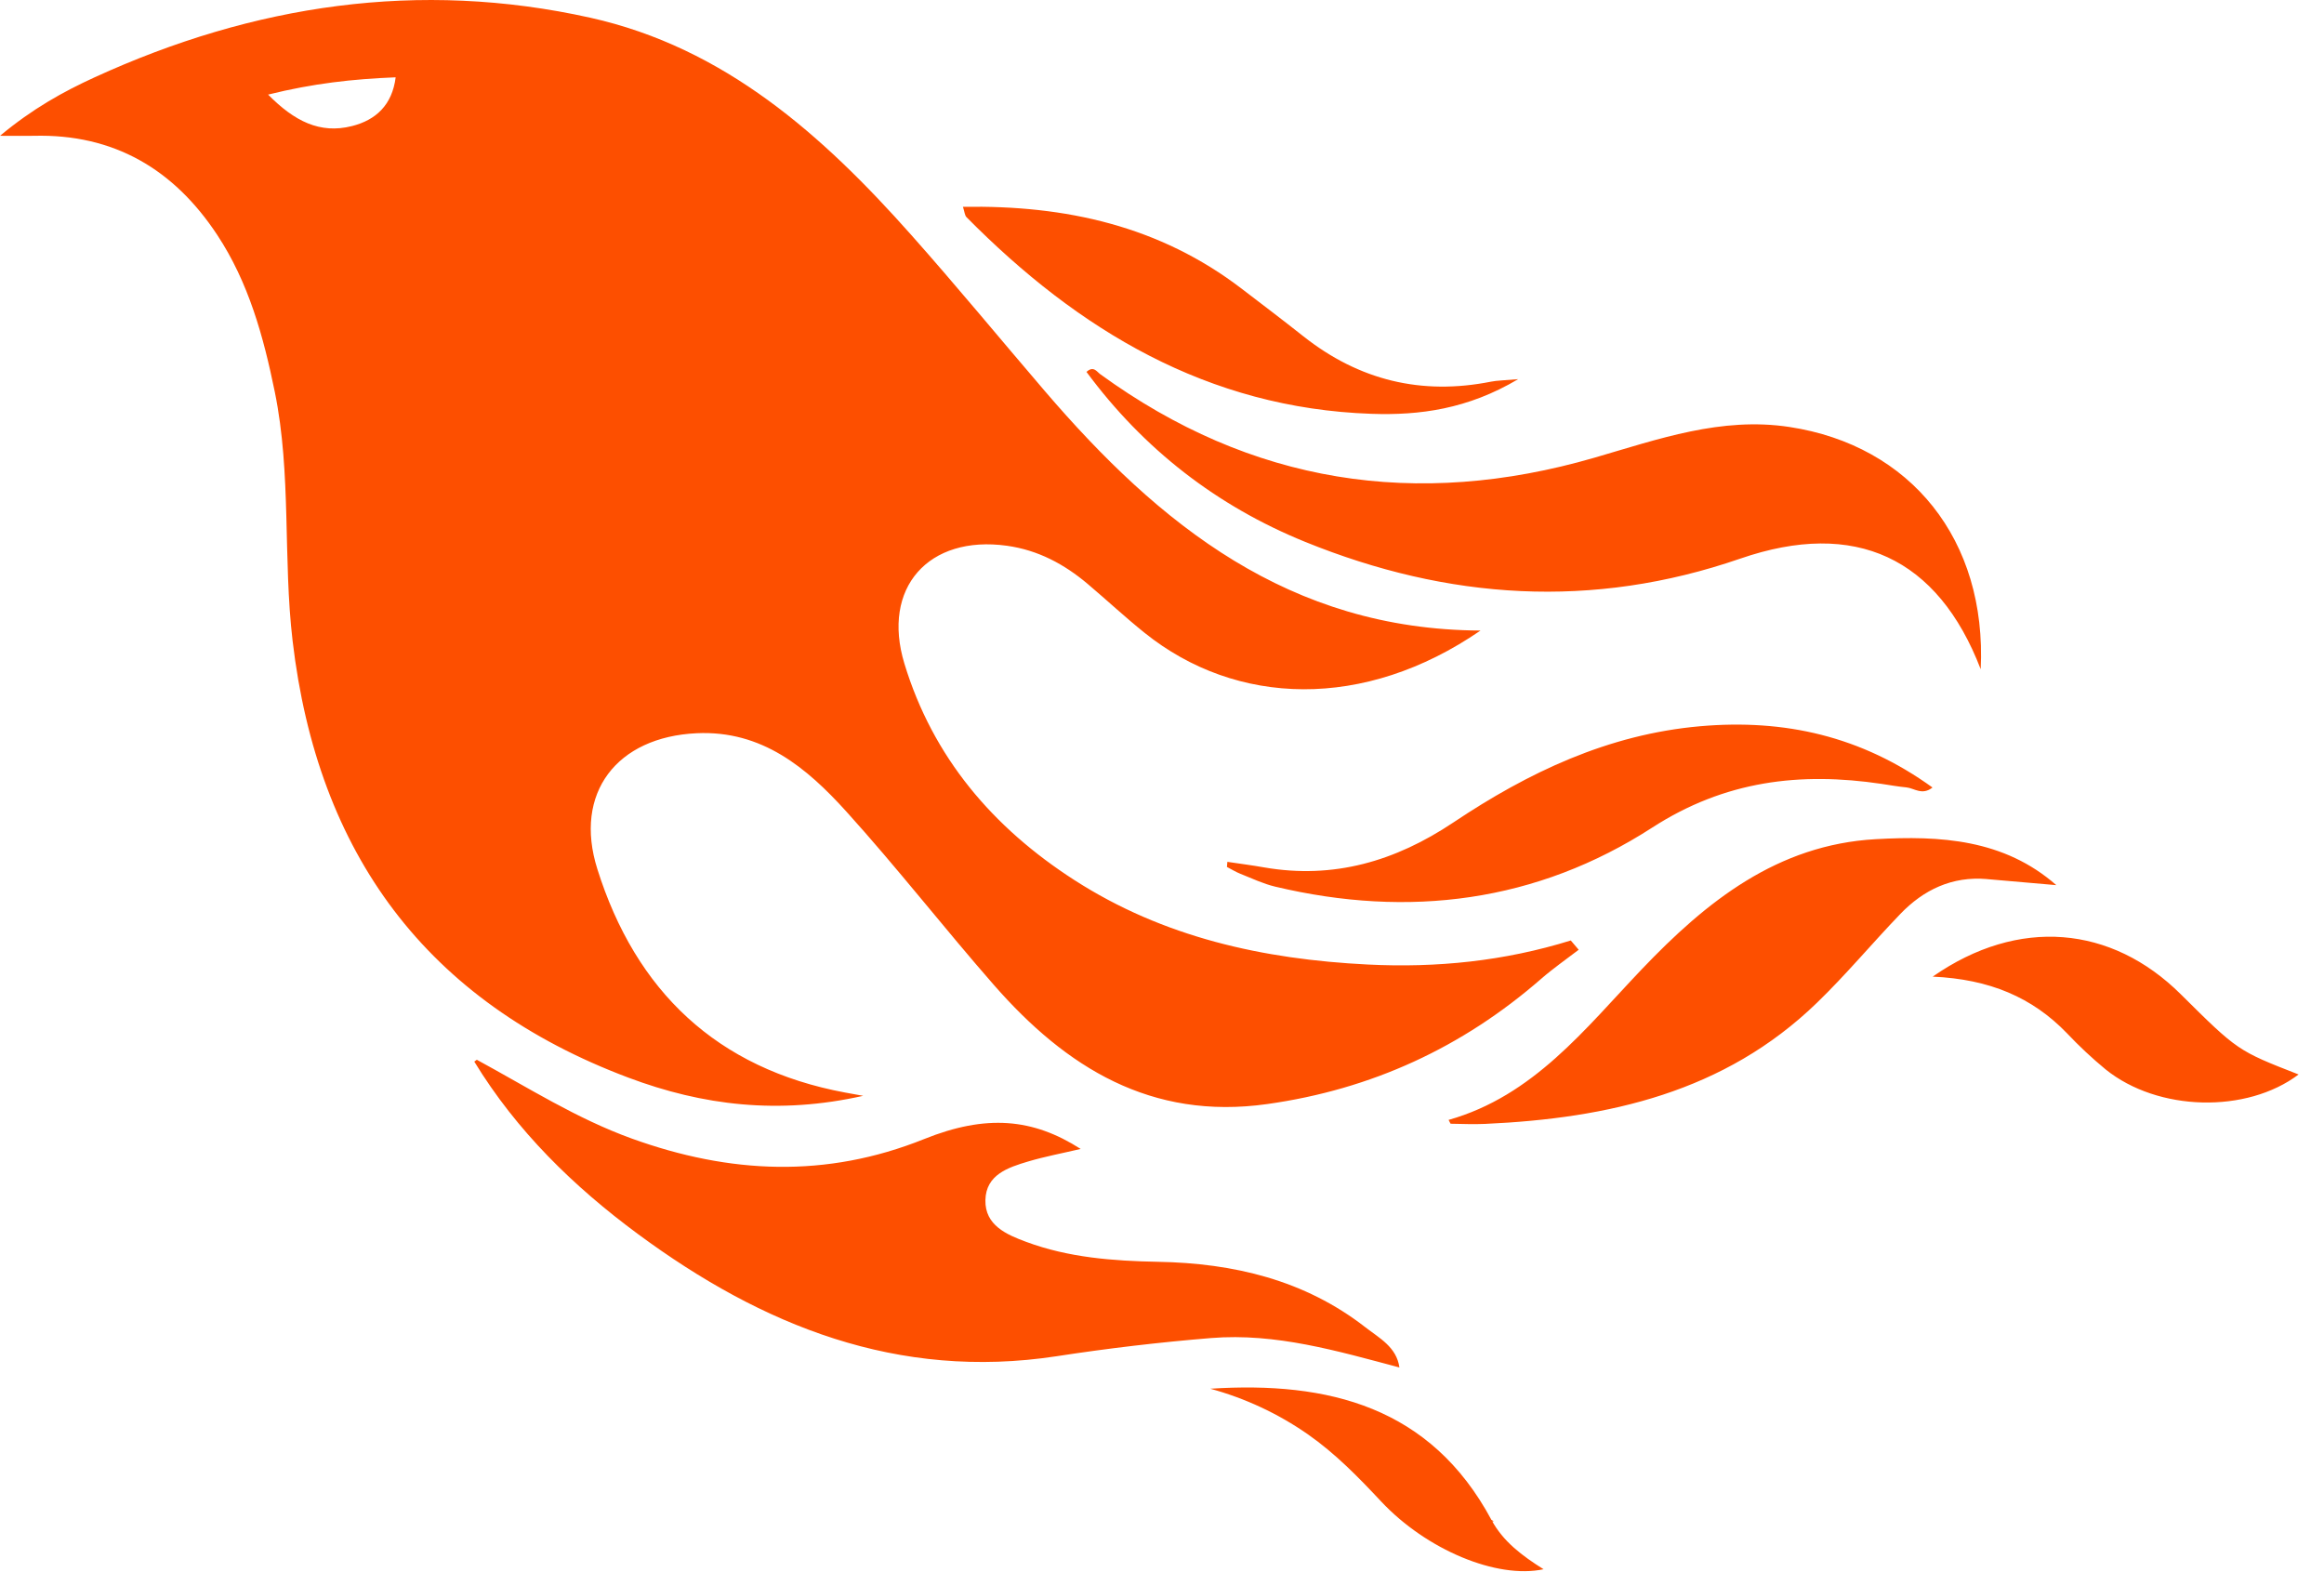
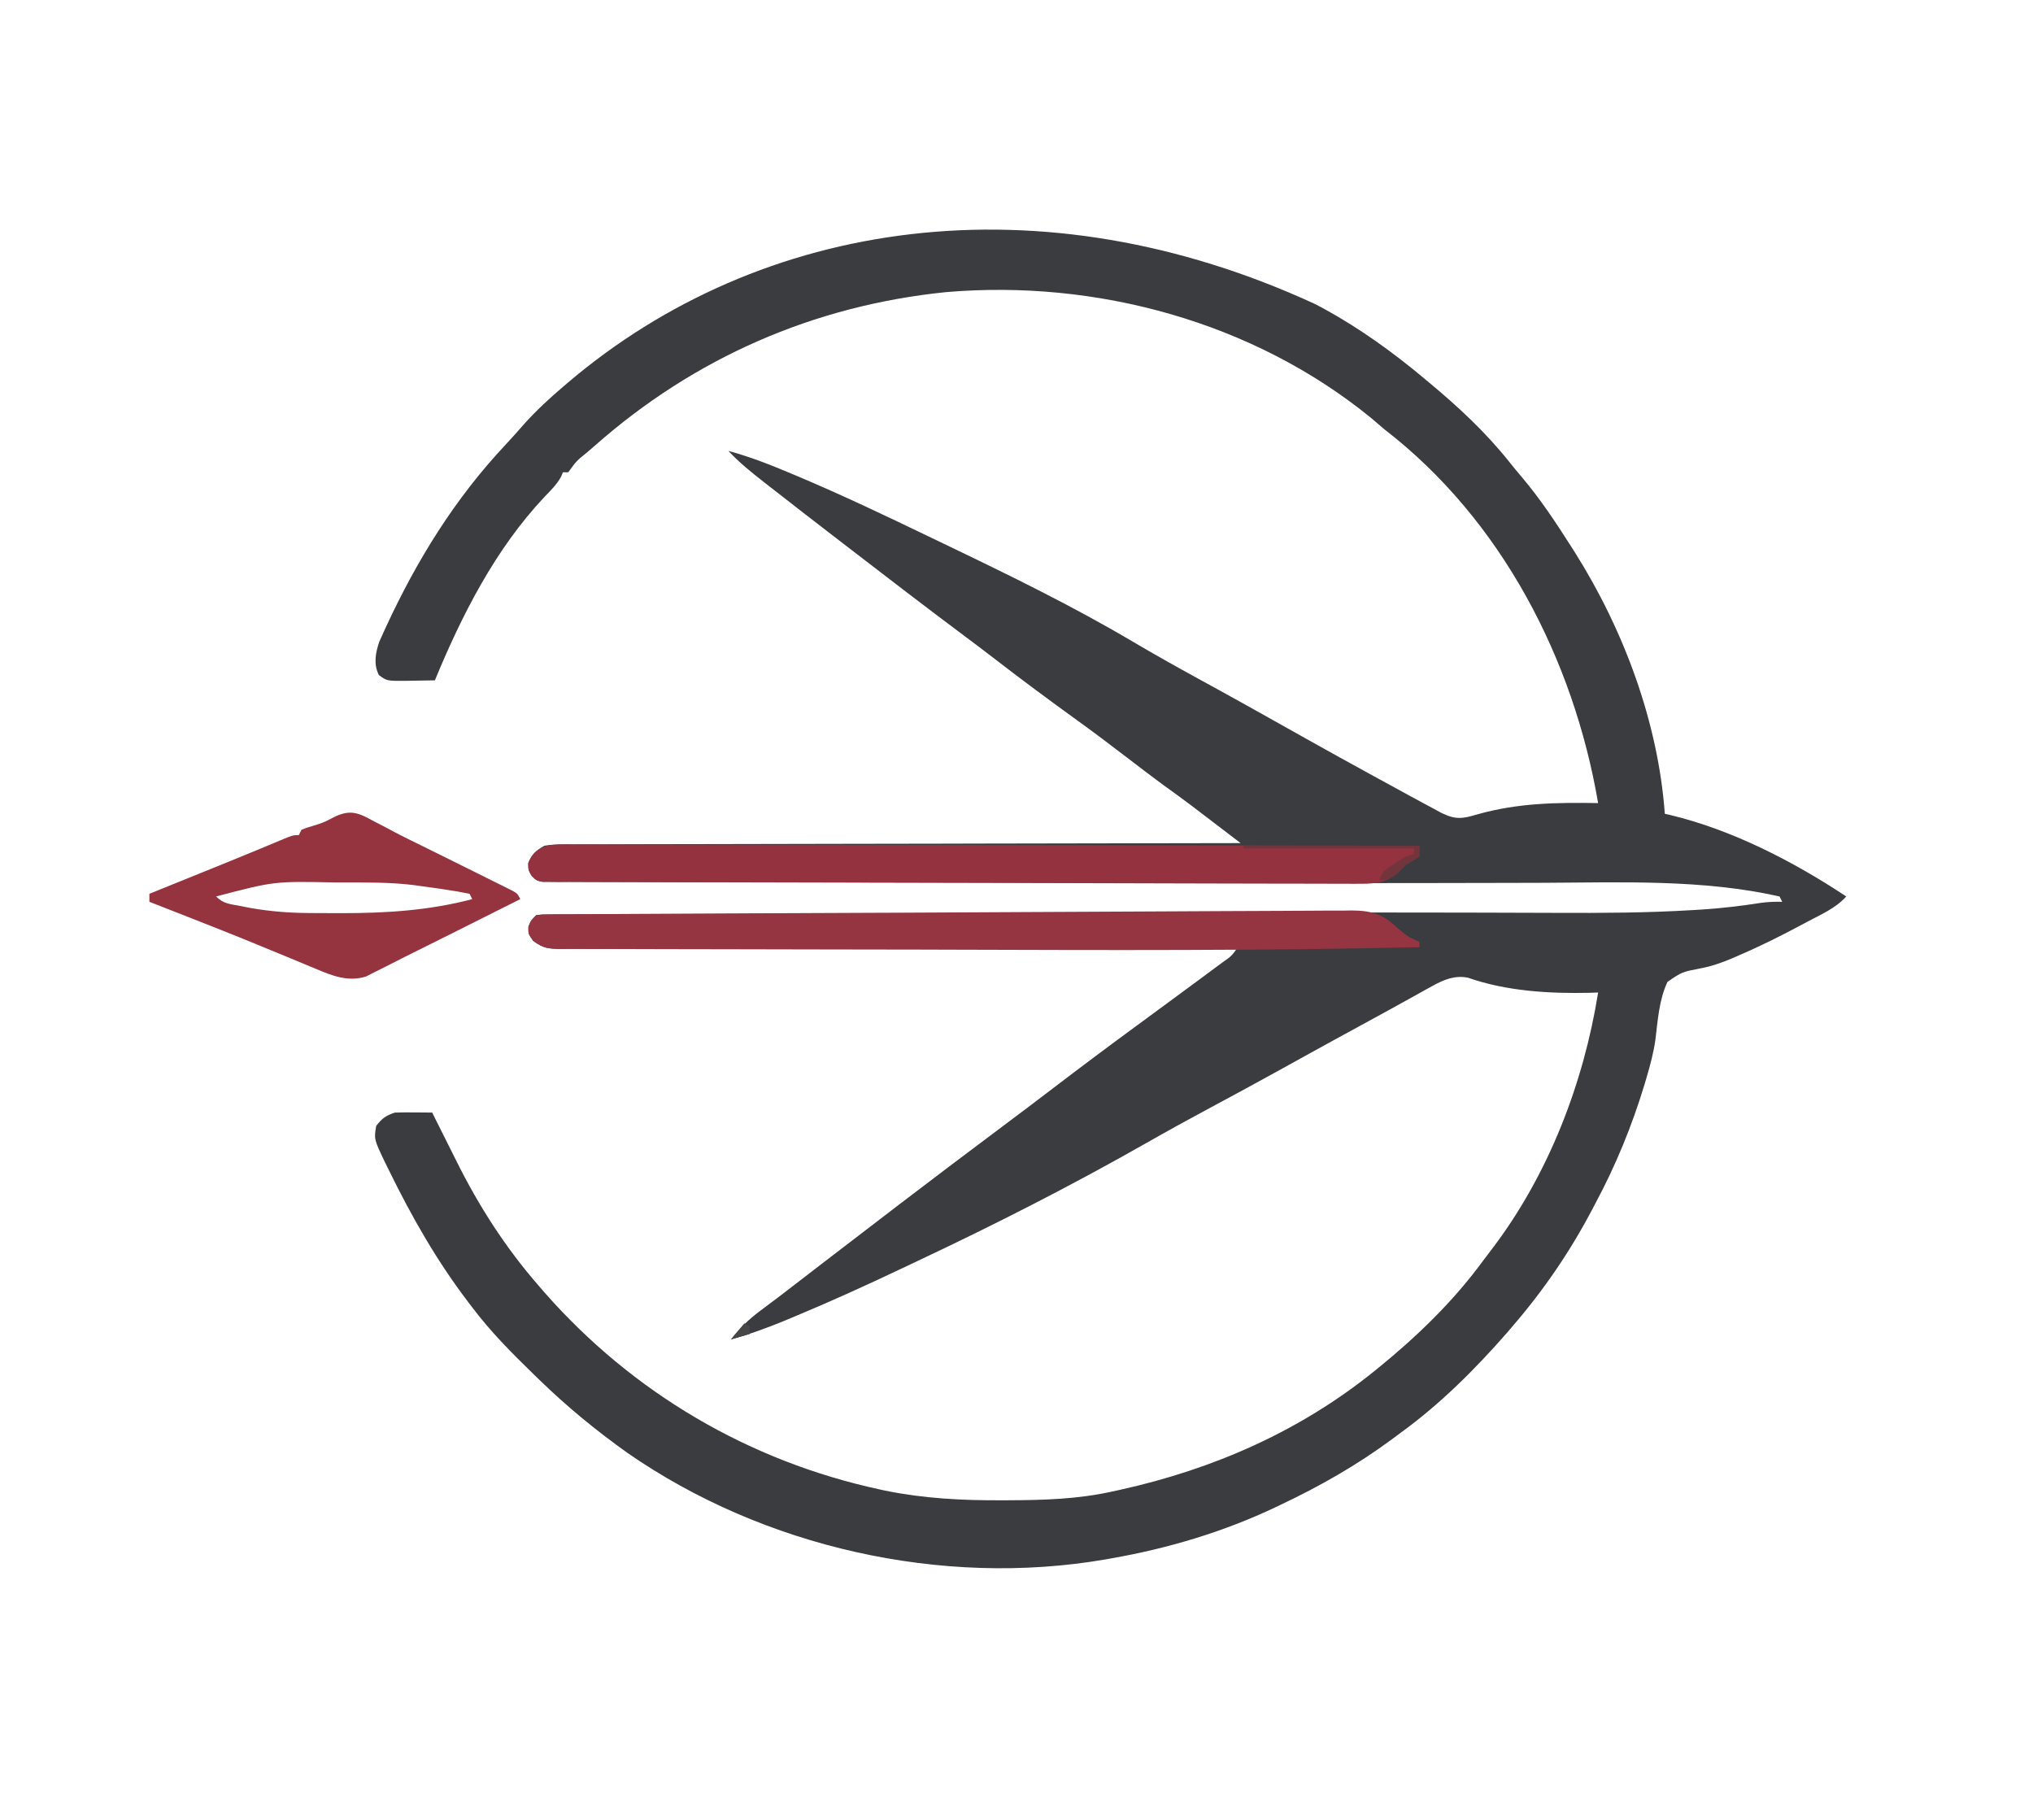
- <svg xmlns="http://www.w3.org/2000/svg" viewBox="0 0 71 48" fill="currentColor" aria-hidden="true">
-   <path d="m26.371 33.477-.552-.1c-3.92-.729-6.397-3.1-7.57-6.829-.733-2.324.597-4.035 3.035-4.148 1.995-.092 3.362 1.055 4.57 2.39 1.557 1.72 2.984 3.558 4.514 5.305 2.202 2.515 4.797 4.134 8.347 3.634 3.183-.448 5.958-1.725 8.371-3.828.363-.316.761-.592 1.144-.886l-.241-.284c-2.027.63-4.093.841-6.205.735-3.195-.16-6.24-.828-8.964-2.582-2.486-1.601-4.319-3.746-5.19-6.611-.704-2.315.736-3.934 3.135-3.6.948.133 1.746.56 2.463 1.165.583.493 1.143 1.015 1.738 1.493 2.8 2.25 6.712 2.375 10.265-.068-5.842-.026-9.817-3.24-13.308-7.313-1.366-1.594-2.7-3.216-4.095-4.785-2.698-3.036-5.692-5.71-9.79-6.623C12.8-.623 7.745.14 2.893 2.361 1.926 2.804.997 3.319 0 4.149c.494 0 .763.006 1.032 0 2.446-.064 4.28 1.023 5.602 3.024.962 1.457 1.415 3.104 1.761 4.798.513 2.515.247 5.078.544 7.605.761 6.494 4.08 11.026 10.26 13.346 2.267.852 4.591 1.135 7.172.555ZM10.751 3.852c-.976.246-1.756-.148-2.56-.962 1.377-.343 2.592-.476 3.897-.528-.107.848-.607 1.306-1.336 1.49Zm32.002 37.924c-.085-.626-.62-.901-1.04-1.228-1.857-1.446-4.03-1.958-6.333-2-1.375-.026-2.735-.128-4.031-.61-.595-.22-1.26-.505-1.244-1.272.015-.78.693-1 1.31-1.184.505-.15 1.026-.247 1.6-.382-1.46-.936-2.886-1.065-4.787-.3-2.993 1.202-5.943 1.06-8.926-.017-1.684-.608-3.179-1.563-4.735-2.408l-.077.057c1.29 2.115 3.034 3.817 5.004 5.271 3.793 2.8 7.936 4.471 12.784 3.73A66.714 66.714 0 0 1 37 40.877c1.98-.16 3.866.398 5.753.899Zm-9.14-30.345c-.105-.076-.206-.266-.42-.069 1.745 2.36 3.985 4.098 6.683 5.193 4.354 1.767 8.773 2.07 13.293.51 3.51-1.21 6.033-.028 7.343 3.38.19-3.955-2.137-6.837-5.843-7.401-2.084-.318-4.01.373-5.962.94-5.434 1.575-10.485.798-15.094-2.553Zm27.085 15.425c.708.059 1.416.123 2.124.185-1.6-1.405-3.55-1.517-5.523-1.404-3.003.17-5.167 1.903-7.14 3.972-1.739 1.824-3.31 3.87-5.903 4.604.043.078.054.117.066.117.35.005.699.021 1.047.005 3.768-.17 7.317-.965 10.14-3.7.89-.86 1.685-1.817 2.544-2.71.716-.746 1.584-1.159 2.645-1.07Zm-8.753-4.67c-2.812.246-5.254 1.409-7.548 2.943-1.766 1.18-3.654 1.738-5.776 1.37-.374-.066-.75-.114-1.124-.17l-.013.156c.135.07.265.151.405.207.354.14.702.308 1.07.395 4.083.971 7.992.474 11.516-1.803 2.221-1.435 4.521-1.707 7.013-1.336.252.038.503.083.756.107.234.022.479.255.795.003-2.179-1.574-4.526-2.096-7.094-1.872Zm-10.049-9.544c1.475.051 2.943-.142 4.486-1.059-.452.04-.643.04-.827.076-2.126.424-4.033-.04-5.733-1.383-.623-.493-1.257-.974-1.889-1.457-2.503-1.914-5.374-2.555-8.514-2.5.05.154.054.26.108.315 3.417 3.455 7.371 5.836 12.369 6.008Zm24.727 17.731c-2.114-2.097-4.952-2.367-7.578-.537 1.738.078 3.043.632 4.101 1.728a13 13 0 0 0 1.182 1.106c1.6 1.29 4.311 1.352 5.896.155-1.861-.726-1.861-.726-3.601-2.452Zm-21.058 16.06c-1.858-3.46-4.981-4.24-8.59-4.008a9.667 9.667 0 0 1 2.977 1.39c.84.586 1.547 1.311 2.243 2.055 1.38 1.473 3.534 2.376 4.962 2.07-.656-.412-1.238-.848-1.592-1.507Zl-.006.006-.036-.004.021.018.012.053Za.127.127 0 0 0 .015.043c.005.008.038 0 .058-.002Zl-.008.01.005.026.024.014Z" fill="#FD4F00" />
+ <svg xmlns="http://www.w3.org/2000/svg" version="1.1" width="762" height="682">
+   <path d="M0 0 C1.154 0.612 2.307 1.225 3.496 1.855 C16.853 9.208 29.334 18.199 41 28 C41.527 28.438 42.053 28.876 42.596 29.327 C53.612 38.502 63.882 48.014 72.832 59.277 C74.238 61.043 75.672 62.787 77.137 64.504 C84.203 72.814 90.15 81.808 96 91 C96.445 91.699 96.89 92.398 97.349 93.118 C115.614 122.14 128.499 156.674 131 191 C131.638 191.148 132.276 191.295 132.933 191.447 C156.123 196.982 179.236 208.875 199 222 C194.991 226.48 189.353 228.824 184.125 231.625 C183.255 232.092 183.255 232.092 182.368 232.569 C174.689 236.68 166.944 240.562 158.938 244 C158.093 244.371 157.249 244.742 156.379 245.124 C152.303 246.853 148.458 248.195 144.098 249 C137.471 250.283 137.471 250.283 132 254 C128.839 260.738 128.359 268.436 127.466 275.741 C126.78 280.539 125.564 285.109 124.188 289.75 C123.815 291.019 123.815 291.019 123.434 292.313 C118.729 307.857 112.667 322.695 105 337 C104.626 337.712 104.253 338.424 103.868 339.158 C95.561 354.97 85.673 369.465 74 383 C73.377 383.733 72.755 384.467 72.113 385.223 C60.014 399.081 46.906 412.19 32 423 C30.851 423.855 29.703 424.71 28.555 425.566 C15.507 435.191 1.644 443.077 -13 450 C-13.619 450.296 -14.238 450.592 -14.875 450.897 C-34.276 460.098 -54.886 466.266 -76 470 C-76.911 470.164 -77.821 470.327 -78.759 470.496 C-139.986 481.01 -206.794 465.945 -257.807 430.562 C-269.587 422.169 -280.646 413.095 -291 403 C-291.971 402.06 -291.971 402.06 -292.962 401.1 C-301.16 393.135 -309.113 385.151 -316 376 C-316.475 375.38 -316.949 374.76 -317.438 374.121 C-329.261 358.613 -338.69 342.06 -347.25 324.562 C-347.728 323.597 -348.207 322.632 -348.7 321.638 C-352.824 312.991 -352.824 312.991 -352 308 C-349.768 305.152 -348.45 304.15 -345 303 C-342.605 302.93 -340.208 302.916 -337.812 302.938 C-336.54 302.947 -335.268 302.956 -333.957 302.965 C-332.493 302.982 -332.493 302.982 -331 303 C-330.539 303.935 -330.077 304.869 -329.602 305.832 C-327.817 309.434 -326.013 313.025 -324.202 316.613 C-323.413 318.179 -322.629 319.747 -321.849 321.316 C-313.461 338.158 -303.402 353.813 -291 368 C-290.321 368.789 -289.641 369.578 -288.941 370.391 C-255.849 408.037 -212.282 433.648 -163.25 444.25 C-162.555 444.401 -161.86 444.552 -161.145 444.708 C-146.711 447.641 -132.493 448.376 -117.812 448.312 C-116.455 448.309 -116.455 448.309 -115.07 448.306 C-101.837 448.255 -88.962 447.899 -76 445 C-74.59 444.694 -74.59 444.694 -73.152 444.382 C-38.272 436.652 -5.933 422.529 22 400 C22.523 399.578 23.046 399.157 23.585 398.723 C38.103 386.917 51.702 373.79 62.773 358.667 C63.983 357.024 65.222 355.408 66.469 353.793 C87.373 326.219 100.572 292.004 106 258 C104.956 258.035 103.912 258.07 102.836 258.105 C87.648 258.447 71.668 257.5 57.219 252.453 C52.33 251.455 48.165 253.172 43.938 255.52 C42.988 256.041 42.038 256.562 41.06 257.099 C40.05 257.664 39.04 258.23 38 258.812 C36.935 259.399 35.871 259.986 34.774 260.591 C32.572 261.804 30.372 263.022 28.173 264.242 C24.437 266.312 20.685 268.353 16.931 270.391 C9.968 274.171 3.023 277.983 -3.91 281.816 C-4.507 282.146 -5.104 282.477 -5.719 282.817 C-8.182 284.178 -10.645 285.54 -13.107 286.902 C-21.831 291.726 -30.587 296.482 -39.375 301.188 C-47.475 305.526 -55.515 309.952 -63.5 314.5 C-91.404 330.365 -119.963 344.899 -148.995 358.583 C-151.08 359.566 -153.164 360.553 -155.247 361.542 C-168.586 367.871 -181.992 373.961 -195.625 379.625 C-196.816 380.122 -198.006 380.619 -199.233 381.131 C-205.735 383.8 -212.216 386.154 -219 388 C-215.658 383.748 -212.369 380.505 -208 377.25 C-206.844 376.38 -205.687 375.511 -204.531 374.641 C-203.945 374.203 -203.358 373.765 -202.754 373.314 C-199.982 371.237 -197.242 369.117 -194.5 367 C-193.412 366.163 -192.323 365.325 -191.234 364.488 C-189.119 362.861 -187.005 361.234 -184.891 359.605 C-175.943 352.716 -166.975 345.853 -158 339 C-157.158 338.357 -156.316 337.714 -155.449 337.051 C-143.378 327.834 -131.268 318.673 -119.103 309.582 C-111.83 304.145 -104.578 298.685 -97.364 293.17 C-87.437 285.583 -77.435 278.11 -67.356 270.727 C-60.998 266.067 -54.652 261.392 -48.312 256.708 C-46.752 255.555 -45.191 254.404 -43.629 253.253 C-41.375 251.59 -39.124 249.921 -36.875 248.25 C-36.193 247.748 -35.512 247.247 -34.81 246.73 C-31.393 244.326 -31.393 244.326 -29 241 C-29.55 241.002 -30.101 241.004 -30.668 241.006 C-63.277 241.118 -95.885 241.203 -128.494 241.255 C-132.408 241.262 -136.322 241.268 -140.237 241.275 C-141.405 241.277 -141.405 241.277 -142.598 241.279 C-155.22 241.3 -167.843 241.34 -180.465 241.386 C-193.414 241.432 -206.363 241.46 -219.312 241.47 C-227.304 241.477 -235.296 241.499 -243.288 241.54 C-249.414 241.569 -255.538 241.572 -261.664 241.566 C-264.179 241.567 -266.694 241.577 -269.209 241.596 C-272.636 241.621 -276.063 241.615 -279.49 241.601 C-280.491 241.616 -281.492 241.63 -282.523 241.645 C-287.204 241.595 -289.319 241.51 -293.161 238.63 C-295 236 -295 236 -294.938 233.312 C-294 231 -294 231 -292 229 C-289.839 228.745 -289.839 228.745 -287.095 228.738 C-286.052 228.731 -285.008 228.723 -283.933 228.716 C-282.198 228.719 -282.198 228.719 -280.429 228.722 C-279.207 228.716 -277.985 228.71 -276.725 228.704 C-273.318 228.69 -269.911 228.685 -266.504 228.683 C-262.828 228.68 -259.153 228.664 -255.477 228.651 C-248.244 228.625 -241.011 228.611 -233.778 228.599 C-225.262 228.586 -216.747 228.561 -208.231 228.535 C-192.913 228.489 -177.595 228.453 -162.278 228.422 C-147.641 228.392 -133.005 228.358 -118.368 228.317 C-117.036 228.314 -117.036 228.314 -115.677 228.31 C-112.099 228.3 -108.521 228.29 -104.944 228.28 C-88.203 228.233 -71.463 228.19 -54.723 228.148 C-53.859 228.146 -52.995 228.144 -52.104 228.142 C18.012 227.967 18.012 227.967 51.572 228.04 C55.125 228.048 58.677 228.054 62.23 228.06 C71.639 228.077 81.048 228.097 90.456 228.144 C107.401 228.223 124.288 228.139 141.207 227.119 C142.506 227.041 143.805 226.963 145.143 226.882 C152.483 226.384 159.703 225.55 166.969 224.398 C169.694 224.04 172.257 223.924 175 224 C174.67 223.34 174.34 222.68 174 222 C145.315 215.51 114.756 216.742 85.541 216.878 C80.108 216.9 74.676 216.909 69.243 216.918 C68.099 216.92 66.955 216.922 65.776 216.924 C63.397 216.928 61.018 216.933 58.639 216.937 C54.908 216.943 51.178 216.952 47.448 216.96 C26.703 217.005 5.958 217.001 -14.787 216.979 C-16.02 216.977 -16.02 216.977 -17.278 216.976 C-47.66 216.942 -78.042 216.884 -108.424 216.816 C-111.987 216.808 -115.55 216.8 -119.113 216.792 C-119.996 216.791 -120.88 216.789 -121.791 216.787 C-136.38 216.755 -150.97 216.738 -165.559 216.727 C-180.746 216.714 -195.934 216.687 -211.121 216.645 C-220.396 216.62 -229.67 216.607 -238.945 216.609 C-245.228 216.609 -251.511 216.594 -257.793 216.568 C-261.41 216.553 -265.026 216.545 -268.642 216.554 C-272.55 216.564 -276.458 216.543 -280.367 216.519 C-281.514 216.527 -282.662 216.535 -283.844 216.542 C-284.884 216.531 -285.924 216.52 -286.996 216.508 C-288.347 216.506 -288.347 216.506 -289.725 216.503 C-292 216 -292 216 -293.813 214.125 C-295 212 -295 212 -295 209.5 C-293.598 205.996 -292.249 204.97 -289 203 C-285.499 202.404 -282.035 202.454 -278.49 202.481 C-276.885 202.47 -276.885 202.47 -275.247 202.458 C-271.656 202.438 -268.065 202.446 -264.473 202.454 C-261.901 202.445 -259.329 202.435 -256.757 202.423 C-251.216 202.399 -245.676 202.391 -240.135 202.392 C-232.124 202.394 -224.114 202.373 -216.103 202.348 C-203.106 202.306 -190.109 202.283 -177.112 202.271 C-164.487 202.259 -151.862 202.239 -139.237 202.208 C-138.069 202.205 -138.069 202.205 -136.878 202.202 C-132.974 202.192 -129.069 202.182 -125.165 202.172 C-92.776 202.089 -60.388 202.035 -28 202 C-31.385 199.416 -34.77 196.833 -38.156 194.25 C-39.112 193.52 -40.067 192.791 -41.052 192.039 C-42.446 190.976 -42.446 190.976 -43.869 189.891 C-44.72 189.241 -45.571 188.592 -46.448 187.923 C-49.909 185.315 -53.418 182.777 -56.938 180.25 C-61.505 176.894 -65.998 173.442 -70.5 170 C-76.646 165.303 -82.799 160.629 -89.078 156.109 C-99.771 148.39 -110.368 140.546 -120.793 132.469 C-124.333 129.732 -127.916 127.053 -131.5 124.375 C-145.762 113.71 -159.895 102.873 -174 92 C-175.506 90.844 -175.506 90.844 -177.043 89.664 C-186.395 82.485 -195.71 75.26 -205 68 C-205.56 67.563 -206.12 67.126 -206.696 66.676 C-211.393 63.003 -215.917 59.355 -220 55 C-211.766 57.221 -203.972 60.31 -196.125 63.625 C-195.462 63.904 -194.8 64.182 -194.117 64.469 C-177.602 71.431 -161.435 79.117 -145.293 86.896 C-142.996 88.002 -140.698 89.105 -138.399 90.207 C-114.634 101.607 -90.999 113.134 -68.296 126.559 C-60.462 131.184 -52.537 135.624 -44.562 140 C-43.95 140.336 -43.338 140.672 -42.707 141.019 C-40.25 142.367 -37.793 143.715 -35.336 145.063 C-29.33 148.362 -23.35 151.708 -17.375 155.062 C9.014 169.862 9.014 169.862 35.566 184.366 C36.803 185.033 38.041 185.702 39.277 186.373 C40.993 187.302 42.713 188.226 44.434 189.148 C45.414 189.676 46.394 190.204 47.404 190.748 C52.679 193.293 55.23 192.876 60.875 191.188 C75.978 186.948 90.402 186.738 106 187 C96.81 133.156 69.862 80.857 26 47 C24.291 45.542 22.583 44.084 20.875 42.625 C-23.301 6.595 -82.182 -9.359 -138.543 -4.5 C-188.041 0.551 -232.752 20.131 -270 53 C-270.913 53.79 -271.825 54.58 -272.766 55.395 C-276.928 58.755 -276.928 58.755 -280 63 C-280.66 63 -281.32 63 -282 63 C-282.229 63.553 -282.459 64.106 -282.695 64.676 C-284.364 67.649 -286.496 69.743 -288.875 72.188 C-307.274 91.706 -319.854 116.403 -330 141 C-332.75 141.054 -335.499 141.094 -338.25 141.125 C-339.027 141.142 -339.805 141.159 -340.605 141.176 C-347.963 141.239 -347.963 141.239 -351 139 C-353.055 134.89 -352.257 130.774 -350.855 126.555 C-350.315 125.321 -349.758 124.095 -349.188 122.875 C-348.878 122.196 -348.569 121.517 -348.251 120.818 C-336.706 95.896 -322.506 72.91 -303.656 52.844 C-301.196 50.21 -298.813 47.523 -296.438 44.812 C-291.934 39.817 -287.12 35.356 -282 31 C-281.429 30.511 -280.858 30.023 -280.27 29.519 C-207.606 -32.309 -102.97 -47.511 0 0 Z " fill="#3B3C3F" transform="translate(493,114)" />
+   <path d="M0 0 C1.153 -0.008 2.305 -0.016 3.492 -0.024 C5.385 -0.007 5.385 -0.007 7.316 0.011 C8.673 0.009 10.03 0.006 11.387 0.001 C15.116 -0.008 18.844 0.008 22.573 0.028 C26.594 0.045 30.615 0.039 34.636 0.036 C41.602 0.034 48.569 0.047 55.535 0.069 C65.607 0.102 75.68 0.112 85.752 0.117 C102.093 0.126 118.435 0.153 134.776 0.19 C150.651 0.227 166.525 0.255 182.4 0.272 C183.868 0.274 183.868 0.274 185.365 0.276 C190.274 0.281 195.182 0.286 200.09 0.291 C240.814 0.332 281.538 0.403 322.262 0.492 C322.262 1.812 322.262 3.132 322.262 4.492 C320.075 5.93 320.075 5.93 317.262 7.492 C316.458 8.338 315.654 9.183 314.825 10.055 C310.65 14.026 306.245 14.743 300.613 14.734 C299.506 14.737 298.398 14.74 297.257 14.743 C296.051 14.736 294.845 14.729 293.602 14.722 C292.313 14.722 291.024 14.723 289.695 14.723 C286.123 14.724 282.551 14.712 278.979 14.698 C275.124 14.686 271.269 14.684 267.414 14.682 C259.866 14.674 252.318 14.656 244.77 14.633 C238.638 14.614 232.505 14.599 226.372 14.586 C208.992 14.548 191.611 14.502 174.23 14.445 C173.294 14.442 172.357 14.439 171.392 14.436 C170.454 14.432 169.516 14.429 168.55 14.426 C153.333 14.377 138.117 14.348 122.9 14.327 C107.282 14.306 91.664 14.27 76.046 14.219 C67.275 14.19 58.504 14.168 49.733 14.161 C42.269 14.156 34.806 14.136 27.342 14.099 C23.532 14.08 19.722 14.068 15.912 14.073 C11.788 14.079 7.665 14.053 3.541 14.025 C2.328 14.031 1.116 14.037 -0.134 14.044 C-1.233 14.031 -2.333 14.019 -3.466 14.006 C-4.418 14.003 -5.371 14 -6.352 13.998 C-8.738 13.492 -8.738 13.492 -10.567 11.616 C-11.738 9.492 -11.738 9.492 -11.738 6.992 C-9.575 1.584 -5.529 -0.008 0 0 Z " fill="#95323F" transform="translate(209.7377,316.5078)" />
+   <path d="M0 0 C3.681 3.081 3.681 3.081 8 5 C8 5.66 8 6.32 8 7 C-50.461 8.353 -108.938 8.128 -167.41 7.95 C-170.396 7.941 -173.381 7.932 -176.366 7.923 C-177.478 7.919 -177.478 7.919 -178.612 7.916 C-190.79 7.88 -202.968 7.865 -215.147 7.858 C-227.79 7.851 -240.434 7.825 -253.078 7.78 C-260.123 7.756 -267.168 7.739 -274.214 7.744 C-280.778 7.749 -287.343 7.728 -293.908 7.69 C-296.313 7.68 -298.719 7.679 -301.124 7.687 C-304.399 7.696 -307.673 7.675 -310.948 7.646 C-311.902 7.656 -312.857 7.666 -313.84 7.676 C-318.411 7.603 -320.386 7.465 -324.132 4.628 C-326 2 -326 2 -325.938 -0.688 C-325 -3 -325 -3 -323 -5 C-320.741 -5.262 -320.741 -5.262 -317.857 -5.278 C-316.76 -5.29 -315.664 -5.301 -314.535 -5.312 C-313.32 -5.314 -312.106 -5.317 -310.855 -5.319 C-309.572 -5.329 -308.29 -5.339 -306.969 -5.349 C-303.397 -5.377 -299.826 -5.392 -296.254 -5.405 C-292.407 -5.421 -288.559 -5.448 -284.712 -5.474 C-276.292 -5.528 -267.873 -5.567 -259.453 -5.602 C-254.197 -5.625 -248.941 -5.65 -243.684 -5.676 C-229.135 -5.746 -214.587 -5.813 -200.038 -5.866 C-199.106 -5.87 -198.174 -5.873 -197.214 -5.877 C-195.813 -5.882 -195.813 -5.882 -194.384 -5.887 C-192.491 -5.894 -190.599 -5.901 -188.706 -5.908 C-187.298 -5.913 -187.298 -5.913 -185.861 -5.918 C-170.654 -5.974 -155.447 -6.058 -140.24 -6.153 C-124.632 -6.25 -109.025 -6.325 -93.417 -6.377 C-84.651 -6.407 -75.887 -6.446 -67.121 -6.51 C-59.656 -6.565 -52.191 -6.599 -44.726 -6.606 C-40.917 -6.61 -37.109 -6.624 -33.3 -6.665 C-29.169 -6.708 -25.039 -6.705 -20.907 -6.697 C-19.106 -6.727 -19.106 -6.727 -17.268 -6.758 C-9.65 -6.691 -5.491 -5.292 0 0 Z " fill="#953541" transform="translate(524,348)" />
+   <path d="M0 0 C1.672 0.867 3.343 1.735 5.015 2.602 C5.887 3.071 6.76 3.539 7.66 4.022 C11.37 5.988 15.141 7.823 18.915 9.663 C22.808 11.565 26.684 13.499 30.56 15.433 C33.565 16.931 36.573 18.419 39.582 19.908 C41.498 20.863 43.413 21.818 45.328 22.773 C46.226 23.216 47.123 23.659 48.048 24.115 C48.868 24.526 49.687 24.937 50.532 25.361 C51.254 25.72 51.976 26.08 52.72 26.45 C54.383 27.465 54.383 27.465 55.383 29.465 C49.108 32.615 42.831 35.762 36.553 38.907 C34.425 39.974 32.296 41.042 30.168 42.11 C24.138 45.137 18.1 48.146 12.052 51.136 C9.631 52.341 7.225 53.57 4.821 54.808 C3.51 55.464 2.199 56.119 0.887 56.773 C-0.738 57.604 -0.738 57.604 -2.396 58.451 C-9.142 60.574 -15.071 58.202 -21.332 55.543 C-22.053 55.246 -22.775 54.95 -23.518 54.644 C-25.867 53.676 -28.211 52.695 -30.555 51.715 C-33.019 50.697 -35.484 49.683 -37.95 48.669 C-39.636 47.975 -41.322 47.281 -43.007 46.585 C-51.777 42.971 -60.598 39.489 -69.43 36.027 C-70.873 35.461 -72.316 34.894 -73.76 34.327 C-77.045 33.038 -80.331 31.75 -83.617 30.465 C-83.617 29.475 -83.617 28.485 -83.617 27.465 C-82.585 27.047 -81.554 26.629 -80.49 26.199 C-76.574 24.613 -72.659 23.027 -68.743 21.441 C-67.065 20.761 -65.386 20.081 -63.708 19.402 C-61.262 18.411 -58.817 17.421 -56.371 16.43 C-55.564 16.103 -54.756 15.776 -53.924 15.439 C-49.832 13.78 -45.747 12.107 -41.671 10.407 C-40.888 10.081 -40.105 9.755 -39.297 9.419 C-37.811 8.799 -36.326 8.176 -34.842 7.55 C-29.839 5.465 -29.839 5.465 -27.617 5.465 C-27.287 4.805 -26.957 4.145 -26.617 3.465 C-24.867 2.754 -24.867 2.754 -22.617 2.09 C-20.161 1.362 -17.913 0.632 -15.677 -0.63 C-9.263 -4.097 -6.191 -3.495 0 0 Z M-58.617 28.465 C-55.839 31.243 -53.394 31.293 -49.555 32.027 C-48.285 32.276 -47.015 32.525 -45.707 32.781 C-38.496 34.05 -31.332 34.624 -24.016 34.668 C-22.828 34.678 -22.828 34.678 -21.617 34.689 C-19.076 34.706 -16.534 34.712 -13.992 34.715 C-13.126 34.717 -12.259 34.718 -11.366 34.72 C5.204 34.722 21.303 33.711 37.383 29.465 C36.888 28.475 36.888 28.475 36.383 27.465 C33.393 26.839 30.464 26.334 27.445 25.902 C26.627 25.777 25.809 25.651 24.967 25.521 C22.442 25.143 19.914 24.797 17.383 24.465 C16.293 24.315 16.293 24.315 15.182 24.162 C6.376 23.104 -2.511 23.224 -11.367 23.215 C-12.232 23.213 -13.096 23.212 -13.987 23.21 C-36.824 22.738 -36.824 22.738 -58.617 28.465 Z " fill="#95333F" transform="translate(139.6172,307.5352)" />
+   <path d="M0 0 C21.78 0 43.56 0 66 0 C66 1.32 66 2.64 66 4 C63.812 5.438 63.812 5.438 61 7 C60.175 7.866 59.35 8.732 58.5 9.625 C55.861 12.132 54.557 12.695 51 13 C52.203 9.39 53.244 8.892 56.375 6.875 C57.166 6.357 57.958 5.839 58.773 5.305 C61 4 61 4 64 3 C64 2.34 64 1.68 64 1 C42.88 1 21.76 1 0 1 C0 0.67 0 0.34 0 0 Z " fill="#72353C" transform="translate(466,317)" />
+   <path d="M0 0 C0.66 0.33 1.32 0.66 2 1 C2 1.99 2 2.98 2 4 C-0.31 4.66 -2.62 5.32 -5 6 C-3.35 4.02 -1.7 2.04 0 0 Z " fill="#474747" transform="translate(279,496)" />
+   <path d="" fill="#F8DFE4" transform="translate(0,0)" />
</svg>
